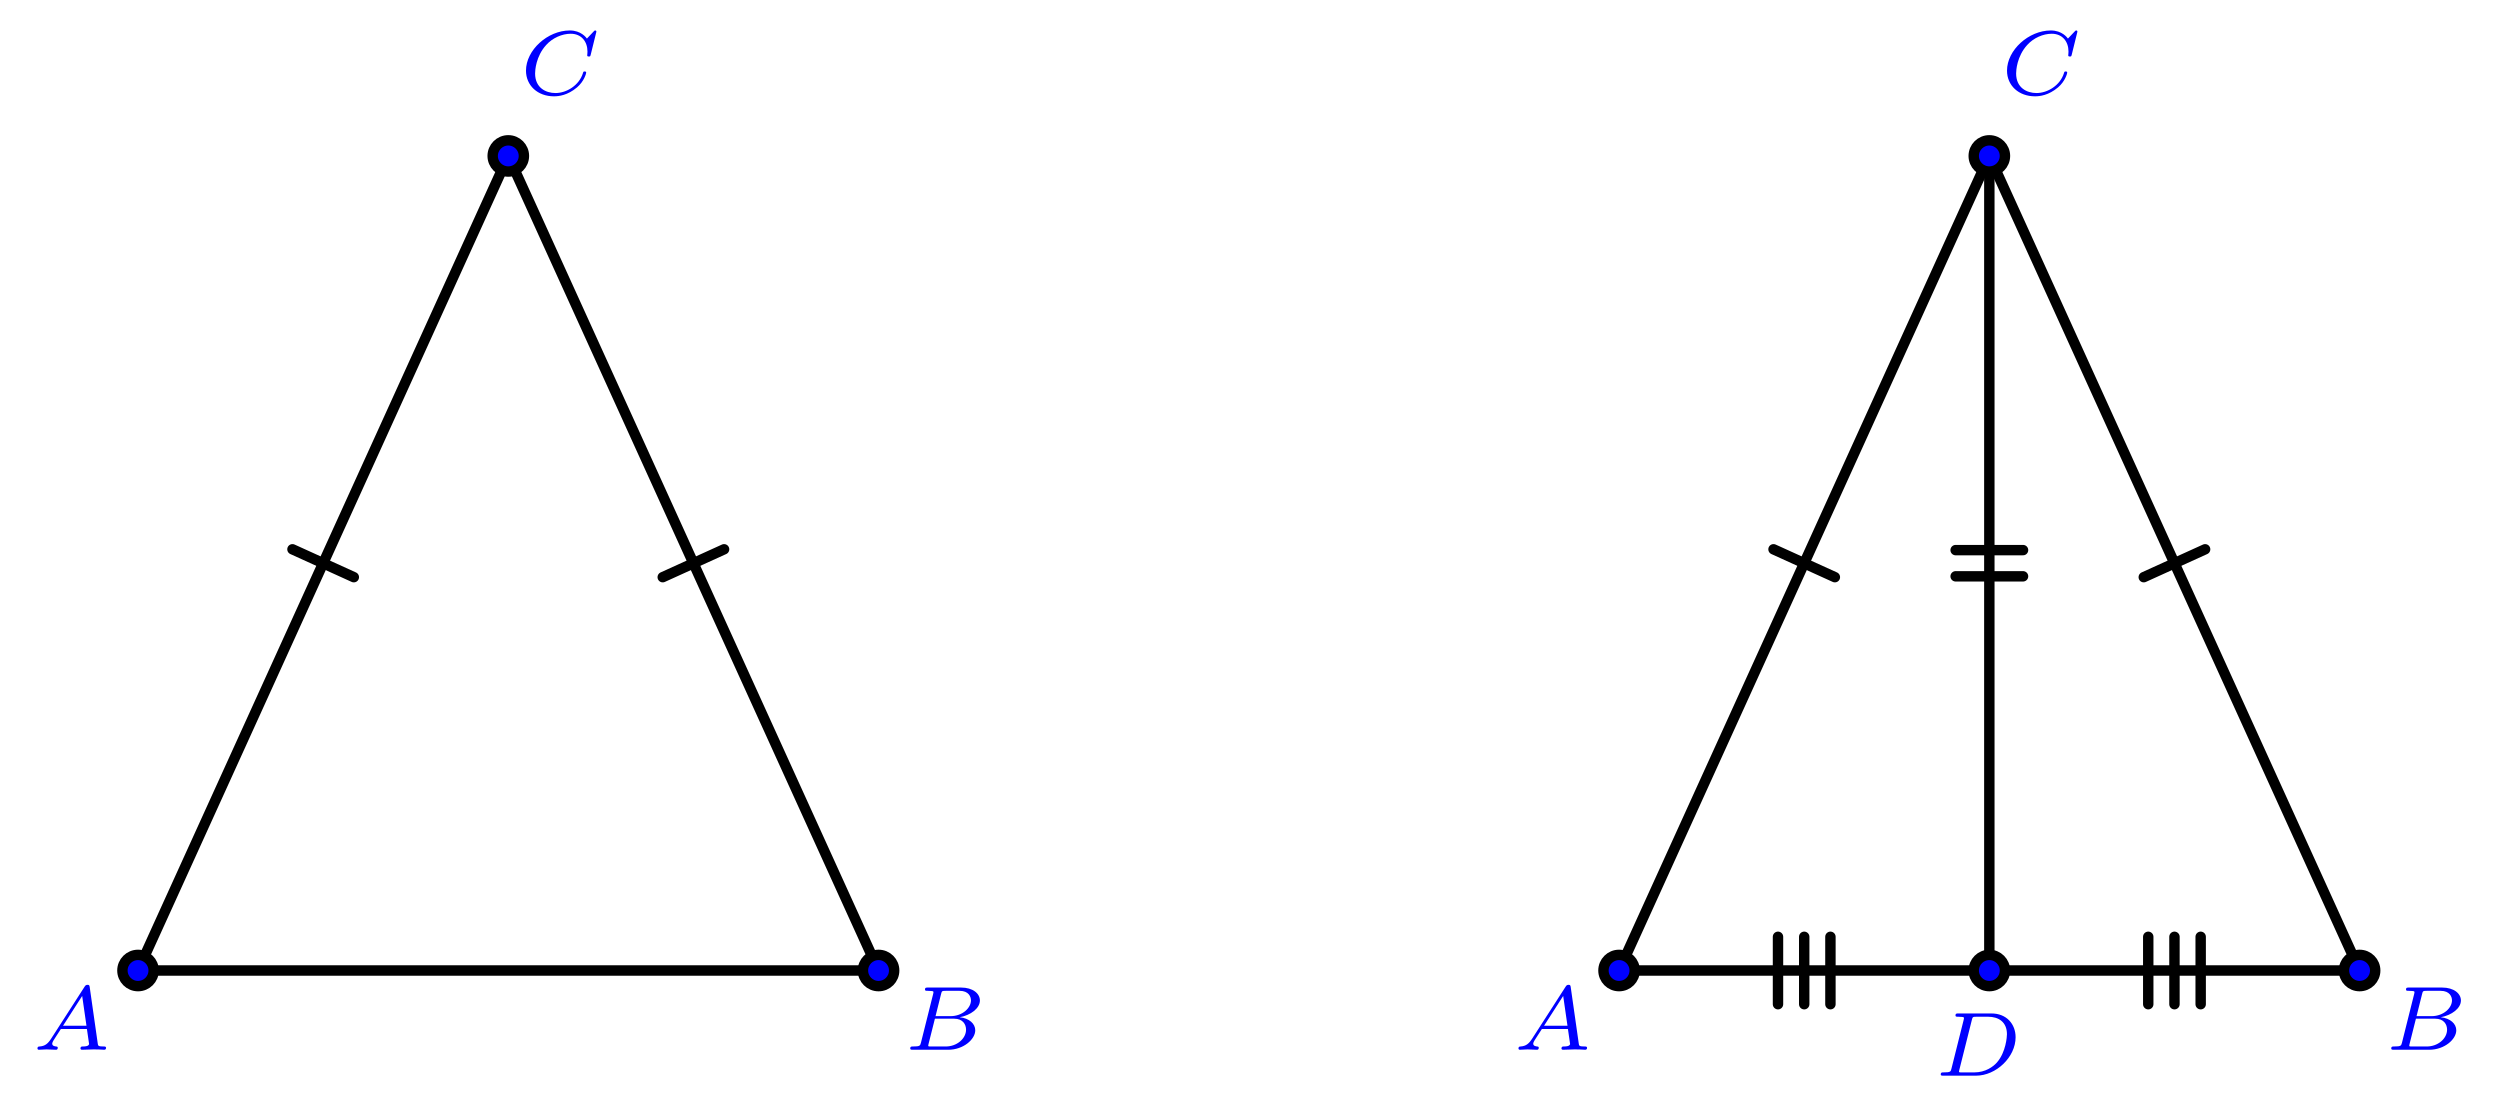
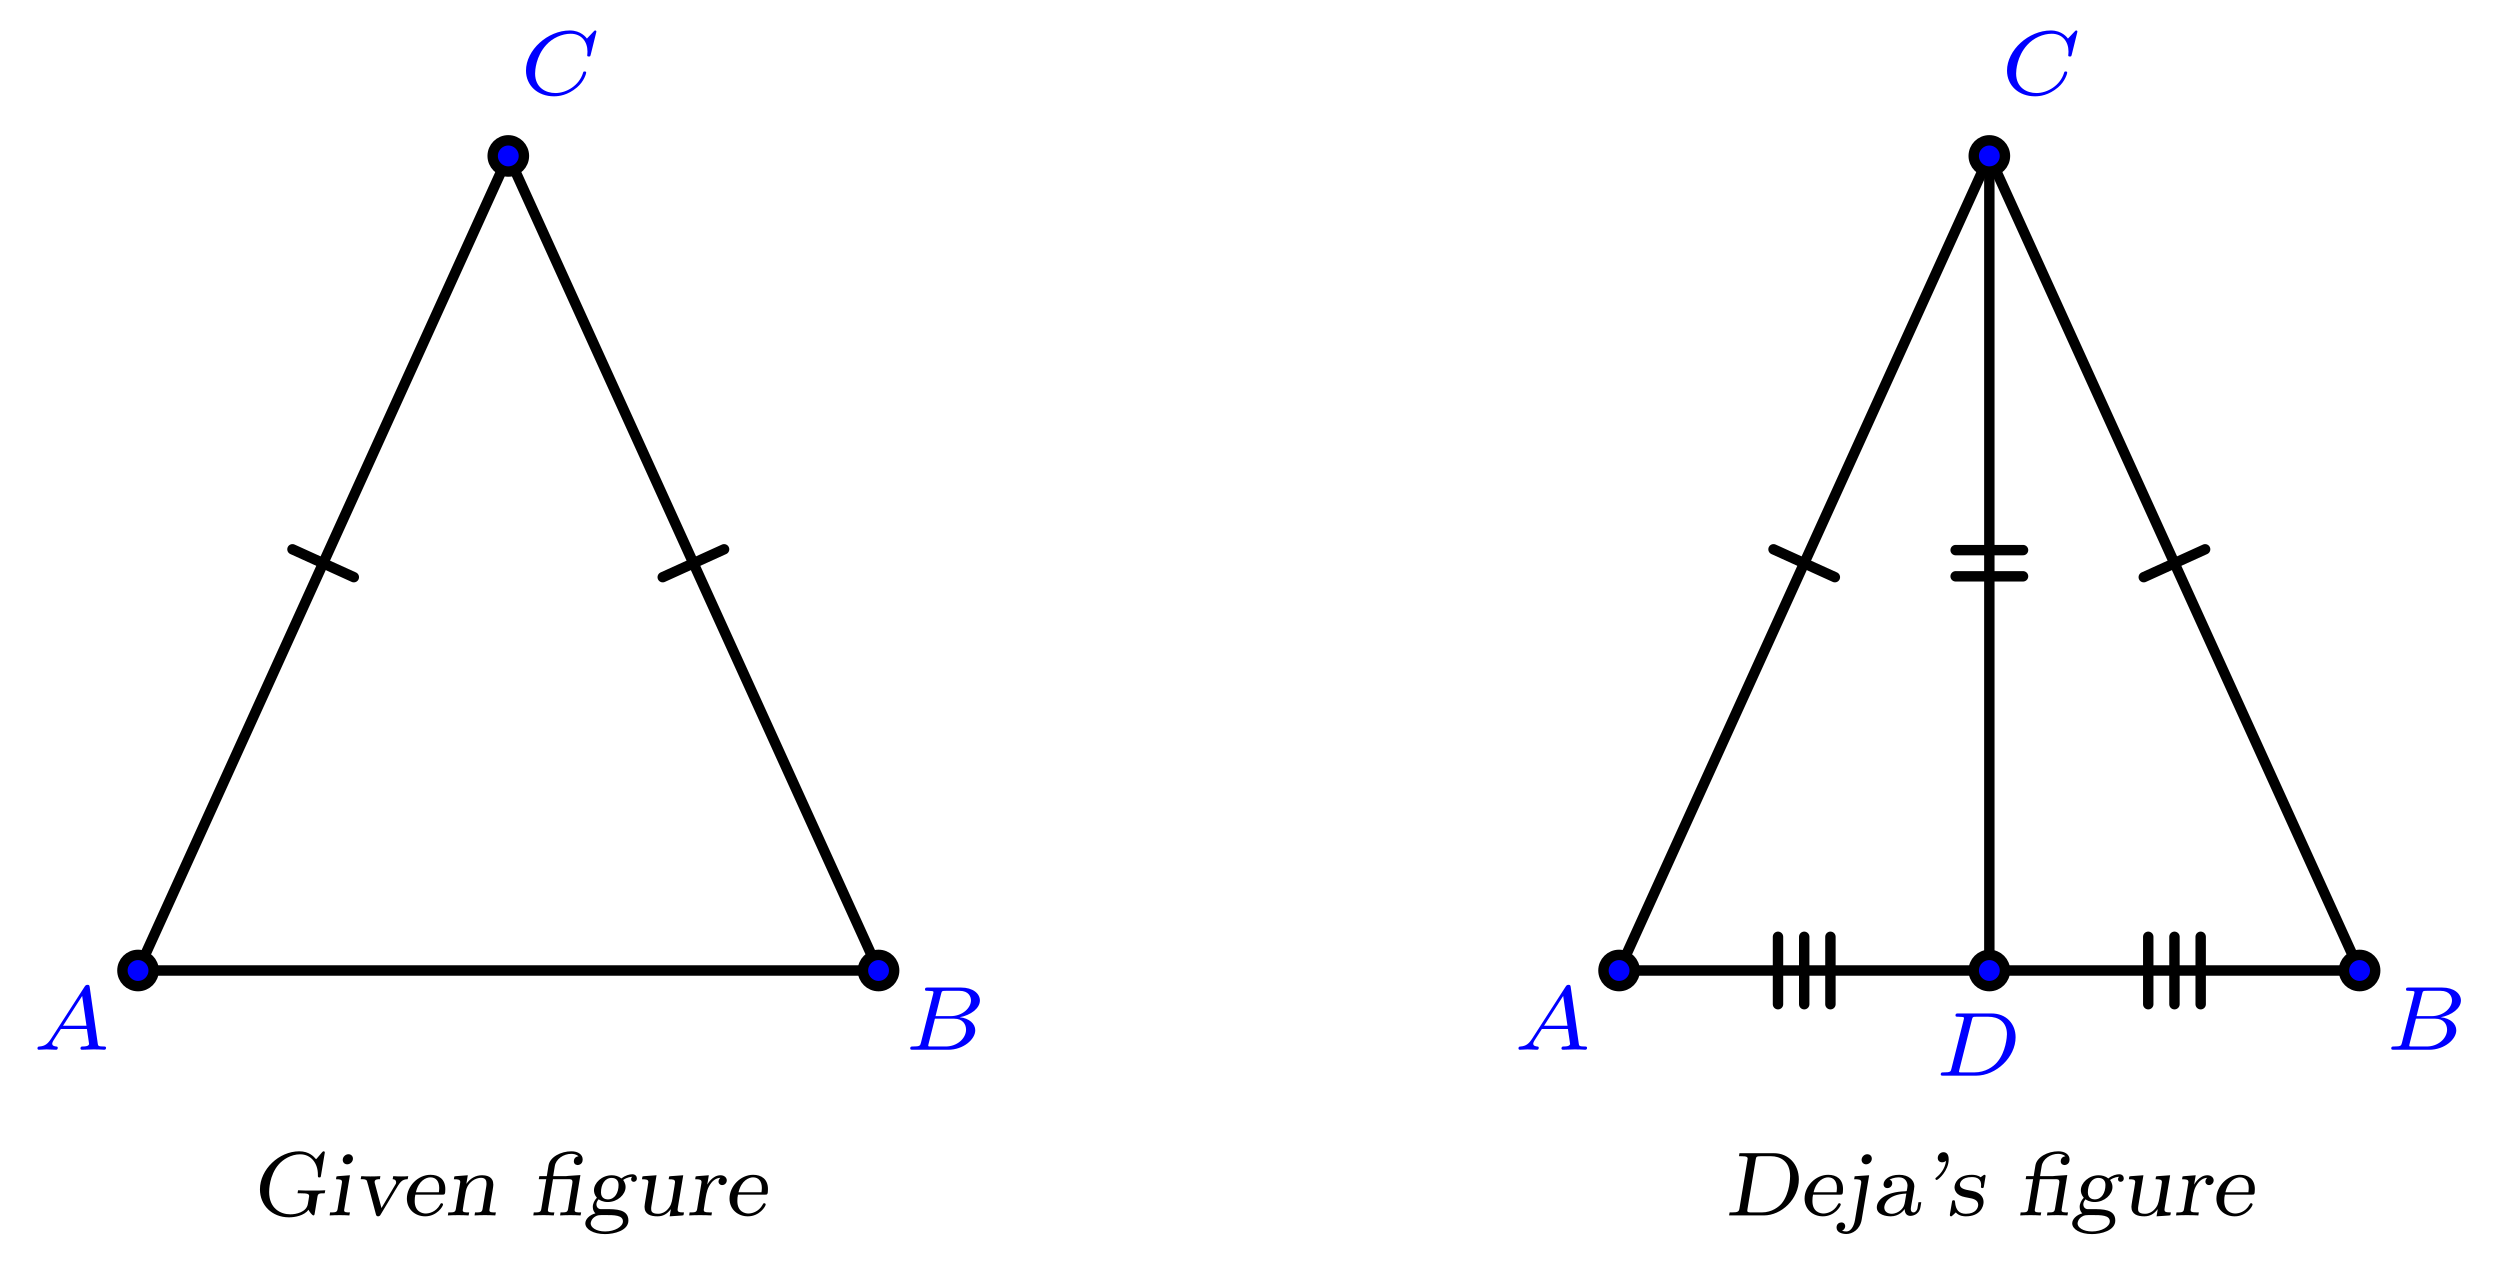
- <svg xmlns="http://www.w3.org/2000/svg" xmlns:xlink="http://www.w3.org/1999/xlink" version="1.1" width="191.398pt" height="84.823pt" viewBox="0 0 191.398 84.823">
+ <svg xmlns="http://www.w3.org/2000/svg" xmlns:xlink="http://www.w3.org/1999/xlink" version="1.1" width="191.398pt" height="96.878pt" viewBox="0 0 191.398 96.878">
  <g enable-background="new">
    <path transform="matrix(1,0,0,-1,10.568,74.301)" stroke-width=".797" stroke-linecap="round" stroke-linejoin="round" fill="none" stroke="#000000" d="M 0 0 L 28.347 62.363 L 56.694 0 Z " />
    <path transform="matrix(1,0,0,-1,10.568,74.301)" stroke-width=".797" stroke-linecap="round" stroke-linejoin="round" fill="none" stroke="#000000" d="M 11.823 32.247 L 16.52 30.113 " />
    <path transform="matrix(1,0,0,-1,10.568,74.301)" stroke-width=".797" stroke-linecap="round" stroke-linejoin="round" fill="none" stroke="#000000" d="M 44.867 32.247 L 40.17 30.113 " />
    <path transform="matrix(1,0,0,-1,10.568,74.301)" d="M 1.196 0 C 1.196 .66 .66 1.196 0 1.196 C -.66 1.196 -1.196 .66 -1.196 0 C -1.196 -.66 -.66 -1.196 0 -1.196 C .66 -1.196 1.196 -.66 1.196 0 Z M 0 0 " fill="#0000ff" />
    <path transform="matrix(1,0,0,-1,10.568,74.301)" stroke-width=".797" stroke-linecap="round" stroke-linejoin="round" fill="none" stroke="#000000" d="M 1.196 0 C 1.196 .66 .66 1.196 0 1.196 C -.66 1.196 -1.196 .66 -1.196 0 C -1.196 -.66 -.66 -1.196 0 -1.196 C .66 -1.196 1.196 -.66 1.196 0 Z M 0 0 " />
    <symbol id="font_0_1">
      <path d="M .149 .12 C .114 .066 .082 .04 .023 .036 C .013 .035 0 .035 0 .015 C 0 .004 .009 0 .014 0 C .04 0 .073 .004 .1 .004 C .132 .004 .173 0 .203 0 C .208 0 .223 0 .223 .022 C .223 .035 .21 .036 .206 .036 C .198 .037 .162 .039 .162 .066 C .162 .078 .172 .095 .177 .104 L .257 .228 L .543 .228 L .567 .062 C .563 .052 .557 .036 .498 .036 C .486 .036 .472 .036 .472 .014 C .472 .01 .475 0 .488 0 C .517 0 .588 .004 .617 .004 C .635 .004 .658 .003 .676 .003 C .694 .002 .715 0 .733 0 C .746 0 .753 .008 .753 .021 C .753 .036 .741 .036 .725 .036 C .667 .036 .665 .044 .662 .068 L .574 .685 C .571 .706 .569 .713 .55 .713 C .531 .713 .525 .704 .516 .69 L .149 .12 M .281 .264 L .491 .591 L .538 .264 L .281 .264 Z " />
    </symbol>
    <use xlink:href="#font_0_1" transform="matrix(6.9738,0,0,-6.9738,2.867507,80.369)" fill="#0000ff" />
    <path transform="matrix(1,0,0,-1,10.568,74.301)" d="M 57.889 0 C 57.889 .66 57.354 1.196 56.694 1.196 C 56.033 1.196 55.498 .66 55.498 0 C 55.498 -.66 56.033 -1.196 56.694 -1.196 C 57.354 -1.196 57.889 -.66 57.889 0 Z M 56.694 0 " fill="#0000ff" />
    <path transform="matrix(1,0,0,-1,10.568,74.301)" stroke-width=".797" stroke-linecap="round" stroke-linejoin="round" fill="none" stroke="#000000" d="M 57.889 0 C 57.889 .66 57.354 1.196 56.694 1.196 C 56.033 1.196 55.498 .66 55.498 0 C 55.498 -.66 56.033 -1.196 56.694 -1.196 C 57.354 -1.196 57.889 -.66 57.889 0 Z M 56.694 0 " />
    <symbol id="font_0_2">
      <path d="M .118 .078 C .109 .044 .107 .036 .03 .036 C .013 .036 0 .036 0 .015 C 0 0 .012 0 .03 0 L .417 0 C .585 0 .714 .115 .714 .214 C .714 .285 .649 .346 .543 .357 C .664 .379 .765 .455 .765 .541 C .765 .617 .688 .683 .558 .683 L .194 .683 C .175 .683 .162 .683 .162 .661 C .162 .647 .174 .647 .194 .647 C .195 .647 .214 .647 .232 .645 C .253 .643 .255 .641 .255 .631 C .255 .629 .255 .624 .251 .609 L .118 .078 M .278 .369 L .339 .613 C .347 .644 .348 .647 .39 .647 L .542 .647 C .644 .647 .667 .58 .667 .542 C .667 .461 .576 .369 .442 .369 L .278 .369 M .23 .036 C .199 .036 .198 .037 .198 .046 C .198 .047 .198 .052 .202 .067 L .271 .341 L .483 .341 C .577 .341 .613 .279 .613 .221 C .613 .122 .512 .036 .391 .036 L .23 .036 Z " />
    </symbol>
    <use xlink:href="#font_0_2" transform="matrix(6.9738,0,0,-6.9738,69.68511,80.369)" fill="#0000ff" />
    <path transform="matrix(1,0,0,-1,10.568,74.301)" d="M 29.542 62.363 C 29.542 63.023 29.007 63.558 28.347 63.558 C 27.687 63.558 27.151 63.023 27.151 62.363 C 27.151 61.703 27.687 61.167 28.347 61.167 C 29.007 61.167 29.542 61.703 29.542 62.363 Z M 28.347 62.363 " fill="#0000ff" />
    <path transform="matrix(1,0,0,-1,10.568,74.301)" stroke-width=".797" stroke-linecap="round" stroke-linejoin="round" fill="none" stroke="#000000" d="M 29.542 62.363 C 29.542 63.023 29.007 63.558 28.347 63.558 C 27.687 63.558 27.151 63.023 27.151 62.363 C 27.151 61.703 27.687 61.167 28.347 61.167 C 29.007 61.167 29.542 61.703 29.542 62.363 Z M 28.347 62.363 " />
    <symbol id="font_0_3">
      <path d="M .773 .71 C .773 .715 .77 .723 .76 .723 C .753 .723 .751 .721 .742 .711 L .669 .634 C .66 .646 .604 .723 .481 .723 C .238 .723 0 .508 0 .282 C 0 .119 .128 0 .307 0 C .361 0 .457 .011 .56 .098 C .639 .165 .661 .252 .661 .26 C .661 .273 .649 .273 .644 .273 C .631 .273 .629 .268 .626 .257 C .585 .12 .445 .036 .324 .036 C .218 .036 .1 .093 .1 .251 C .1 .28 .107 .438 .222 .564 C .291 .641 .396 .687 .491 .687 C .607 .687 .675 .603 .675 .491 C .675 .463 .672 .456 .672 .45 C .672 .437 .685 .437 .69 .437 C .706 .437 .706 .44 .711 .459 L .773 .71 Z " />
    </symbol>
    <use xlink:href="#font_0_3" transform="matrix(6.9738,0,0,-6.9738,40.26917,7.374469)" fill="#0000ff" />
+     <symbol id="font_1_4">
+       <path d="M .631 .225 C .637 .264 .654 .264 .711 .264 L .717 .297 C .666 .294 .638 .294 .581 .294 C .538 .294 .457 .294 .418 .297 L .413 .264 L .448 .264 C .525 .264 .54 .256 .54 .233 C .54 .226 .528 .159 .526 .146 C .51 .056 .396 .033 .334 .033 C .225 .033 .101 .098 .101 .278 C .101 .293 .101 .461 .206 .581 C .252 .634 .34 .692 .441 .692 C .566 .692 .636 .588 .636 .472 L .636 .463 C .636 .444 .636 .438 .652 .438 C .667 .438 .668 .443 .67 .458 L .71 .699 C .71 .701 .712 .71 .712 .711 C .712 .717 .71 .725 .699 .725 C .695 .725 .691 .725 .682 .714 L .625 .647 C .618 .64 .618 .639 .617 .639 C .616 .639 .615 .64 .612 .642 C .592 .666 .54 .725 .432 .725 C .209 .725 0 .526 0 .307 C 0 .136 .129 0 .319 0 C .384 0 .485 .018 .533 .083 C .541 .065 .573 .021 .587 .021 C .597 .021 .599 .029 .601 .042 L .631 .225 Z " />
+     </symbol>
+     <symbol id="font_1_8">
+       <path d="M .256 .623 C .256 .654 .232 .672 .207 .672 C .175 .672 .144 .644 .144 .61 C .144 .578 .168 .561 .193 .561 C .227 .561 .256 .591 .256 .623 M .093 .431 C .077 .43 .076 .429 .074 .422 C .073 .419 .07 .4 .07 .397 C .119 .397 .136 .393 .136 .366 C .136 .362 .135 .359 .133 .345 L .088 .072 C .082 .033 .064 .033 .005 .033 L 0 0 C .043 .003 .088 .003 .111 .003 C .13 .003 .183 .003 .217 0 L .223 .033 C .181 .033 .159 .033 .159 .057 C .159 .059 .16 .063 .162 .076 L .223 .441 L .093 .431 Z " />
+     </symbol>
+     <symbol id="font_1_e">
+       <path d="M .228 .091 L .157 .356 C .155 .363 .153 .37 .153 .378 C .153 .407 .187 .408 .211 .408 L .216 .441 C .176 .438 .117 .438 .106 .438 C .086 .438 .036 .438 .006 .441 L 0 .408 C .035 .408 .058 .408 .068 .39 C .071 .382 .078 .356 .083 .339 L .168 .019 C .171 .011 .174 0 .191 0 C .204 0 .211 .008 .214 .011 C .217 .015 .371 .273 .378 .285 C .431 .375 .45 .406 .516 .408 L .522 .441 C .487 .438 .485 .438 .443 .438 C .439 .438 .386 .438 .357 .441 L .351 .408 C .374 .407 .389 .396 .389 .374 C .389 .366 .388 .363 .387 .359 L .228 .091 Z " />
+     </symbol>
+     <symbol id="font_1_6">
+       <path d="M .389 .238 C .414 .238 .422 .238 .422 .299 C .422 .408 .351 .456 .259 .456 C .122 .456 0 .331 0 .195 C 0 .074 .094 0 .201 0 C .33 0 .397 .11 .397 .13 C .397 .137 .391 .144 .382 .144 C .372 .144 .369 .139 .365 .13 C .319 .044 .238 .031 .207 .031 C .175 .031 .086 .046 .086 .168 C .086 .202 .088 .211 .093 .238 L .389 .238 M .099 .264 C .129 .394 .214 .428 .258 .428 C .32 .428 .355 .385 .355 .311 C .355 .297 .353 .278 .351 .264 L .099 .264 Z " />
+     </symbol>
+     <symbol id="font_1_a">
+       <path d="M .219 .441 L .089 .431 C .073 .43 .072 .429 .07 .422 C .069 .417 .066 .401 .066 .397 C .115 .397 .136 .394 .136 .366 C .136 .363 .133 .347 .133 .346 L .088 .072 C .082 .033 .064 .033 .005 .033 L 0 0 C .043 .003 .089 .003 .114 .003 C .143 .003 .185 .003 .228 0 L .234 .033 C .185 .033 .163 .033 .163 .058 C .163 .061 .169 .101 .173 .123 C .18 .167 .188 .216 .195 .255 C .215 .374 .312 .413 .364 .413 C .421 .413 .424 .373 .424 .348 C .424 .34 .424 .332 .421 .314 L .381 .072 C .375 .033 .357 .033 .298 .033 L .293 0 C .336 .003 .382 .003 .407 .003 C .436 .003 .478 .003 .521 0 L .527 .033 C .478 .033 .456 .033 .456 .058 C .456 .065 .474 .173 .477 .19 C .484 .228 .485 .234 .491 .272 C .496 .306 .499 .323 .499 .337 C .499 .423 .434 .441 .373 .441 C .305 .441 .246 .407 .204 .348 L .203 .348 L .219 .441 Z " />
+     </symbol>
+     <symbol id="font_1_1">
+       <path d="M .517 .443 L .384 .434 C .373 .433 .368 .433 .366 .432 C .364 .431 .362 .431 .348 .431 L .218 .431 L .236 .542 C .249 .62 .332 .676 .416 .676 C .439 .676 .472 .672 .496 .649 C .456 .645 .445 .615 .445 .595 C .445 .553 .486 .553 .487 .553 C .492 .553 .542 .556 .542 .614 C .542 .668 .492 .704 .419 .704 C .302 .704 .182 .641 .167 .548 L .148 .431 L .066 .431 L .06 .398 L .142 .398 L .088 .072 C .082 .033 .064 .033 .005 .033 L 0 0 C .043 .003 .087 .003 .113 .003 C .133 .003 .186 .003 .225 0 L .231 .033 C .182 .033 .16 .033 .16 .058 C .16 .059 .162 .071 .162 .073 L .216 .398 L .387 .398 C .415 .398 .43 .395 .43 .367 C .43 .362 .43 .36 .427 .343 L .382 .072 C .376 .033 .358 .033 .299 .033 L .294 0 C .337 .003 .381 .003 .407 .003 C .427 .003 .48 .003 .519 0 L .525 .033 C .476 .033 .454 .033 .454 .058 C .454 .059 .456 .071 .456 .073 L .517 .443 Z " />
+     </symbol>
+     <symbol id="font_1_7">
+       <path d="M .169 .274 C .145 .275 .122 .293 .122 .327 C .122 .332 .123 .358 .146 .382 C .157 .374 .192 .352 .246 .352 C .355 .352 .442 .435 .442 .517 C .442 .561 .416 .593 .415 .594 C .461 .626 .501 .628 .515 .629 C .511 .626 .503 .619 .503 .602 C .503 .581 .52 .574 .532 .574 C .541 .574 .566 .58 .566 .612 C .566 .632 .552 .657 .516 .657 C .487 .657 .439 .646 .397 .611 C .364 .637 .325 .646 .291 .646 C .182 .646 .095 .563 .095 .481 C .095 .462 .1 .43 .127 .399 C .101 .372 .082 .336 .082 .298 C .082 .263 .098 .239 .111 .228 C .044 .21 0 .162 0 .118 C 0 .055 .085 0 .217 0 C .318 0 .473 .039 .473 .149 C .473 .274 .334 .274 .228 .274 L .169 .274 M .247 .381 C .223 .381 .172 .391 .172 .458 C .172 .544 .213 .617 .29 .617 C .314 .617 .365 .607 .365 .54 C .365 .454 .324 .381 .247 .381 M .218 .029 C .118 .029 .059 .073 .059 .117 C .059 .134 .069 .169 .109 .193 C .136 .209 .146 .209 .222 .209 C .314 .209 .413 .209 .413 .14 C .413 .082 .324 .029 .218 .029 Z " />
+     </symbol>
+     <symbol id="font_1_d">
+       <path d="M .453 .451 L .316 .441 C .3 .44 .299 .439 .297 .432 C .296 .427 .293 .411 .293 .407 C .342 .407 .363 .404 .363 .376 C .363 .37 .358 .343 .356 .326 L .335 .2 C .327 .153 .319 .109 .268 .063 C .255 .052 .224 .028 .177 .028 C .101 .028 .101 .063 .101 .083 C .101 .092 .101 .098 .104 .116 L .16 .451 L .023 .441 C .007 .44 .006 .439 .004 .432 C .003 .427 0 .411 0 .407 C .049 .407 .07 .404 .07 .376 C .07 .367 .051 .255 .048 .239 L .036 .167 C .033 .146 .028 .118 .028 .105 C .028 .022 .094 0 .17 0 C .232 0 .276 .026 .316 .078 L .317 .078 L .304 0 L .438 .009 C .454 .01 .455 .011 .457 .018 C .459 .026 .461 .037 .461 .043 C .405 .043 .391 .048 .391 .075 C .391 .079 .391 .081 .394 .098 L .453 .451 Z " />
+     </symbol>
+     <symbol id="font_1_b">
+       <path d="M .199 .341 L .216 .441 L .089 .431 C .073 .43 .072 .429 .07 .422 C .069 .417 .066 .401 .066 .397 C .115 .397 .136 .394 .136 .366 C .136 .363 .133 .347 .133 .346 L .088 .072 C .082 .033 .064 .033 .005 .033 L 0 0 C .043 .003 .086 .003 .118 .003 C .175 .003 .177 .003 .245 0 C .246 .006 .249 .029 .25 .033 L .23 .033 C .167 .033 .16 .042 .16 .061 C .16 .065 .166 .101 .169 .121 C .172 .137 .179 .177 .181 .193 C .192 .255 .2 .302 .243 .358 C .263 .383 .294 .41 .343 .413 C .341 .411 .322 .396 .322 .371 C .322 .352 .337 .333 .362 .333 C .391 .333 .413 .357 .413 .385 C .413 .413 .388 .441 .344 .441 C .255 .441 .203 .345 .2 .34 L .199 .341 Z " />
+     </symbol>
+     <use xlink:href="#font_1_4" transform="matrix(6.9738,0,0,-6.9738,19.90109,93.19844)" />
+     <use xlink:href="#font_1_8" transform="matrix(6.9738,0,0,-6.9738,25.23605,93.052)" />
+     <use xlink:href="#font_1_e" transform="matrix(6.9738,0,0,-6.9738,27.61412,93.12174)" />
+     <use xlink:href="#font_1_6" transform="matrix(6.9738,0,0,-6.9738,31.14983,93.12174)" />
+     <use xlink:href="#font_1_a" transform="matrix(6.9738,0,0,-6.9738,34.28804,93.052)" />
+     <use xlink:href="#font_1_1" transform="matrix(6.9738,0,0,-6.9738,40.82947,93.052)" />
+     <use xlink:href="#font_1_7" transform="matrix(6.9738,0,0,-6.9738,44.81151,94.48162)" />
+     <use xlink:href="#font_1_d" transform="matrix(6.9738,0,0,-6.9738,49.14921,93.12174)" />
+     <use xlink:href="#font_1_b" transform="matrix(6.9738,0,0,-6.9738,52.76165,93.052)" />
+     <use xlink:href="#font_1_6" transform="matrix(6.9738,0,0,-6.9738,55.85104,93.12174)" />
    <path transform="matrix(1,0,0,-1,10.568,74.301)" stroke-width=".797" stroke-linecap="round" stroke-linejoin="round" fill="none" stroke="#000000" d="M 113.387 0 L 141.734 62.363 L 170.081 0 Z " />
    <path transform="matrix(1,0,0,-1,10.568,74.301)" stroke-width=".797" stroke-linecap="round" stroke-linejoin="round" fill="none" stroke="#000000" d="M 125.211 32.247 L 129.908 30.113 " />
    <path transform="matrix(1,0,0,-1,10.568,74.301)" stroke-width=".797" stroke-linecap="round" stroke-linejoin="round" fill="none" stroke="#000000" d="M 158.254 32.247 L 153.557 30.113 " />
    <path transform="matrix(1,0,0,-1,10.568,74.301)" stroke-width=".797" stroke-linecap="round" stroke-linejoin="round" fill="none" stroke="#000000" d="M 141.734 62.363 L 141.734 0 " />
    <path transform="matrix(1,0,0,-1,10.568,74.301)" stroke-width=".797" stroke-linecap="round" stroke-linejoin="round" fill="none" stroke="#000000" d="M 144.314 32.185 L 139.154 32.185 " />
    <path transform="matrix(1,0,0,-1,10.568,74.301)" stroke-width=".797" stroke-linecap="round" stroke-linejoin="round" fill="none" stroke="#000000" d="M 144.314 30.178 L 139.154 30.178 " />
    <path transform="matrix(1,0,0,-1,10.568,74.301)" stroke-width=".797" stroke-linecap="round" stroke-linejoin="round" fill="none" stroke="#000000" d="M 125.554 2.58 L 125.554 -2.58 " />
    <path transform="matrix(1,0,0,-1,10.568,74.301)" stroke-width=".797" stroke-linecap="round" stroke-linejoin="round" fill="none" stroke="#000000" d="M 127.561 2.58 L 127.561 -2.58 " />
    <path transform="matrix(1,0,0,-1,10.568,74.301)" stroke-width=".797" stroke-linecap="round" stroke-linejoin="round" fill="none" stroke="#000000" d="M 129.568 2.58 L 129.568 -2.58 " />
    <path transform="matrix(1,0,0,-1,10.568,74.301)" stroke-width=".797" stroke-linecap="round" stroke-linejoin="round" fill="none" stroke="#000000" d="M 153.9 2.58 L 153.9 -2.58 " />
    <path transform="matrix(1,0,0,-1,10.568,74.301)" stroke-width=".797" stroke-linecap="round" stroke-linejoin="round" fill="none" stroke="#000000" d="M 155.907 2.58 L 155.907 -2.58 " />
    <path transform="matrix(1,0,0,-1,10.568,74.301)" stroke-width=".797" stroke-linecap="round" stroke-linejoin="round" fill="none" stroke="#000000" d="M 157.914 2.58 L 157.914 -2.58 " />
    <path transform="matrix(1,0,0,-1,10.568,74.301)" d="M 114.583 0 C 114.583 .66 114.047 1.196 113.387 1.196 C 112.727 1.196 112.192 .66 112.192 0 C 112.192 -.66 112.727 -1.196 113.387 -1.196 C 114.047 -1.196 114.583 -.66 114.583 0 Z M 113.387 0 " fill="#0000ff" />
    <path transform="matrix(1,0,0,-1,10.568,74.301)" stroke-width=".797" stroke-linecap="round" stroke-linejoin="round" fill="none" stroke="#000000" d="M 114.583 0 C 114.583 .66 114.047 1.196 113.387 1.196 C 112.727 1.196 112.192 .66 112.192 0 C 112.192 -.66 112.727 -1.196 113.387 -1.196 C 114.047 -1.196 114.583 -.66 114.583 0 Z M 113.387 0 " />
    <use xlink:href="#font_0_1" transform="matrix(6.9738,0,0,-6.9738,116.2525,80.369)" fill="#0000ff" />
    <path transform="matrix(1,0,0,-1,10.568,74.301)" d="M 171.276 0 C 171.276 .66 170.741 1.196 170.081 1.196 C 169.421 1.196 168.885 .66 168.885 0 C 168.885 -.66 169.421 -1.196 170.081 -1.196 C 170.741 -1.196 171.276 -.66 171.276 0 Z M 170.081 0 " fill="#0000ff" />
    <path transform="matrix(1,0,0,-1,10.568,74.301)" stroke-width=".797" stroke-linecap="round" stroke-linejoin="round" fill="none" stroke="#000000" d="M 171.276 0 C 171.276 .66 170.741 1.196 170.081 1.196 C 169.421 1.196 168.885 .66 168.885 0 C 168.885 -.66 169.421 -1.196 170.081 -1.196 C 170.741 -1.196 171.276 -.66 171.276 0 Z M 170.081 0 " />
    <use xlink:href="#font_0_2" transform="matrix(6.9738,0,0,-6.9738,183.0711,80.369)" fill="#0000ff" />
    <path transform="matrix(1,0,0,-1,10.568,74.301)" d="M 142.93 62.363 C 142.93 63.023 142.394 63.558 141.734 63.558 C 141.074 63.558 140.539 63.023 140.539 62.363 C 140.539 61.703 141.074 61.167 141.734 61.167 C 142.394 61.167 142.93 61.703 142.93 62.363 Z M 141.734 62.363 " fill="#0000ff" />
    <path transform="matrix(1,0,0,-1,10.568,74.301)" stroke-width=".797" stroke-linecap="round" stroke-linejoin="round" fill="none" stroke="#000000" d="M 142.93 62.363 C 142.93 63.023 142.394 63.558 141.734 63.558 C 141.074 63.558 140.539 63.023 140.539 62.363 C 140.539 61.703 141.074 61.167 141.734 61.167 C 142.394 61.167 142.93 61.703 142.93 62.363 Z M 141.734 62.363 " />
    <use xlink:href="#font_0_3" transform="matrix(6.9738,0,0,-6.9738,153.6551,7.374469)" fill="#0000ff" />
    <path transform="matrix(1,0,0,-1,10.568,74.301)" d="M 142.93 0 C 142.93 .66 142.394 1.196 141.734 1.196 C 141.074 1.196 140.539 .66 140.539 0 C 140.539 -.66 141.074 -1.196 141.734 -1.196 C 142.394 -1.196 142.93 -.66 142.93 0 Z M 141.734 0 " fill="#0000ff" />
    <path transform="matrix(1,0,0,-1,10.568,74.301)" stroke-width=".797" stroke-linecap="round" stroke-linejoin="round" fill="none" stroke="#000000" d="M 142.93 0 C 142.93 .66 142.394 1.196 141.734 1.196 C 141.074 1.196 140.539 .66 140.539 0 C 140.539 -.66 141.074 -1.196 141.734 -1.196 C 142.394 -1.196 142.93 -.66 142.93 0 Z M 141.734 0 " />
    <symbol id="font_0_4">
      <path d="M .118 .078 C .11 .044 .108 .036 .03 .036 C .012 .036 0 .036 0 .014 C 0 0 .012 0 .03 0 L .387 0 C .609 0 .822 .204 .822 .422 C .822 .568 .721 .683 .558 .683 L .194 .683 C .174 .683 .162 .683 .162 .661 C .162 .647 .173 .647 .195 .647 C .211 .647 .215 .647 .233 .645 C .253 .643 .255 .641 .255 .631 C .255 .629 .255 .624 .251 .609 L .118 .078 M .342 .613 C .35 .644 .351 .647 .393 .647 L .521 .647 C .633 .647 .727 .591 .727 .455 C .727 .432 .717 .259 .617 .145 C .578 .1 .492 .036 .369 .036 L .233 .036 C .202 .036 .201 .037 .201 .046 C .201 .047 .201 .052 .205 .067 L .342 .613 Z " />
    </symbol>
    <use xlink:href="#font_0_4" transform="matrix(6.9738,0,0,-6.9738,148.5801,82.353)" fill="#0000ff" />
+     <symbol id="font_1_3">
+       <path d="M .114 .683 L .109 .65 L .131 .65 C .195 .65 .204 .642 .204 .621 C .204 .619 .203 .613 .202 .608 L .114 .076 C .108 .041 .096 .033 .028 .033 L .006 .033 L 0 0 L .381 0 C .577 0 .766 .181 .766 .396 C .766 .564 .65 .683 .494 .683 L .114 .683 M .244 .033 C .208 .033 .2 .037 .2 .054 C .2 .058 .2 .06 .203 .076 L .293 .616 C .297 .642 .302 .65 .346 .65 L .461 .65 C .56 .65 .67 .596 .67 .433 C .67 .421 .67 .246 .578 .132 C .549 .097 .473 .033 .359 .033 L .244 .033 Z " />
+     </symbol>
+     <symbol id="font_1_9">
+       <path d="M .387 .827 C .387 .859 .363 .876 .338 .876 C .303 .876 .275 .845 .275 .814 C .275 .786 .297 .765 .324 .765 C .356 .765 .387 .792 .387 .827 M .199 .634 L .193 .601 C .24 .601 .271 .601 .271 .569 C .271 .566 .27 .553 .269 .55 L .202 .152 C .199 .132 .177 .028 .107 .028 C .091 .028 .075 .03 .06 .036 C .08 .044 .095 .063 .095 .087 C .095 .107 .081 .127 .053 .127 C .03 .127 0 .112 0 .071 C 0 .017 .062 0 .108 0 C .171 0 .257 .046 .276 .158 L .358 .645 L .199 .634 Z " />
+     </symbol>
+     <symbol id="font_1_5">
+       <path d="M .457 .155 C .451 .115 .446 .089 .445 .083 C .441 .07 .428 .043 .402 .043 C .386 .043 .373 .054 .373 .08 C .373 .091 .377 .113 .381 .136 C .387 .168 .412 .309 .412 .33 C .412 .399 .348 .456 .246 .456 C .135 .456 .074 .402 .074 .35 C .074 .332 .086 .31 .116 .31 C .146 .31 .169 .333 .169 .363 C .169 .386 .156 .398 .14 .402 C .181 .428 .236 .428 .244 .428 C .31 .428 .337 .378 .337 .336 C .337 .326 .332 .295 .329 .281 C .328 .276 .322 .275 .31 .275 C .093 .268 0 .178 0 .098 C 0 .015 .105 0 .154 0 C .242 0 .292 .06 .306 .08 C .306 .024 .337 .005 .369 .005 C .371 .005 .463 .005 .479 .101 C .483 .122 .483 .124 .488 .155 L .457 .155 M .309 .16 C .304 .132 .299 .1 .26 .066 C .24 .048 .203 .028 .163 .028 C .123 .028 .082 .05 .082 .097 C .082 .131 .111 .24 .324 .25 L .309 .16 Z " />
+     </symbol>
+     <symbol id="font_1_2">
+       <path d="M .117 .21 C .106 .118 .046 .057 .014 .031 C .001 .021 0 .02 0 .015 C 0 .008 .007 0 .014 0 C .031 0 .146 .102 .146 .226 C .146 .287 .118 .305 .089 .305 C .053 .305 .026 .275 .026 .242 C .026 .211 .047 .194 .075 .194 C .099 .194 .115 .208 .117 .21 Z " />
+     </symbol>
+     <symbol id="font_1_c">
+       <path d="M .39 .43 C .39 .432 .392 .441 .392 .442 C .392 .448 .39 .456 .379 .456 C .375 .456 .373 .456 .338 .429 C .309 .452 .269 .456 .242 .456 C .082 .456 .051 .357 .051 .317 C .051 .29 .065 .265 .084 .247 C .115 .22 .147 .214 .21 .202 C .247 .196 .311 .184 .311 .127 C .311 .093 .285 .028 .176 .028 C .1 .028 .064 .071 .057 .155 C .055 .171 .055 .177 .04 .177 C .027 .177 .025 .17 .023 .156 L .001 .026 C 0 .022 0 .017 0 .013 C 0 .01 .001 0 .013 0 C .018 0 .02 0 .041 .02 L .065 .043 C .104 0 .158 0 .176 0 C .332 0 .37 .106 .37 .157 C .37 .189 .358 .217 .333 .24 C .301 .268 .272 .274 .213 .285 C .169 .293 .11 .304 .11 .349 C .11 .364 .123 .431 .242 .431 C .305 .431 .343 .404 .343 .346 C .343 .332 .341 .328 .341 .323 C .341 .311 .353 .31 .357 .31 C .368 .31 .371 .314 .374 .331 L .39 .43 Z " />
+     </symbol>
+     <use xlink:href="#font_1_3" transform="matrix(6.9738,0,0,-6.9738,132.3758,93.052)" />
+     <use xlink:href="#font_1_6" transform="matrix(6.9738,0,0,-6.9738,138.1571,93.12174)" />
+     <use xlink:href="#font_1_9" transform="matrix(6.9738,0,0,-6.9738,140.6049,94.47465)" />
+     <use xlink:href="#font_1_5" transform="matrix(6.9738,0,0,-6.9738,143.6873,93.12174)" />
+     <use xlink:href="#font_1_2" transform="matrix(6.9738,0,0,-6.9738,148.1714,90.33919)" />
+     <use xlink:href="#font_1_c" transform="matrix(6.9738,0,0,-6.9738,149.2803,93.12174)" />
+     <use xlink:href="#font_1_1" transform="matrix(6.9738,0,0,-6.9738,154.6641,93.052)" />
+     <use xlink:href="#font_1_7" transform="matrix(6.9738,0,0,-6.9738,158.6461,94.48162)" />
+     <use xlink:href="#font_1_d" transform="matrix(6.9738,0,0,-6.9738,162.9838,93.12174)" />
+     <use xlink:href="#font_1_b" transform="matrix(6.9738,0,0,-6.9738,166.5962,93.052)" />
+     <use xlink:href="#font_1_6" transform="matrix(6.9738,0,0,-6.9738,169.6856,93.12174)" />
  </g>
</svg>
